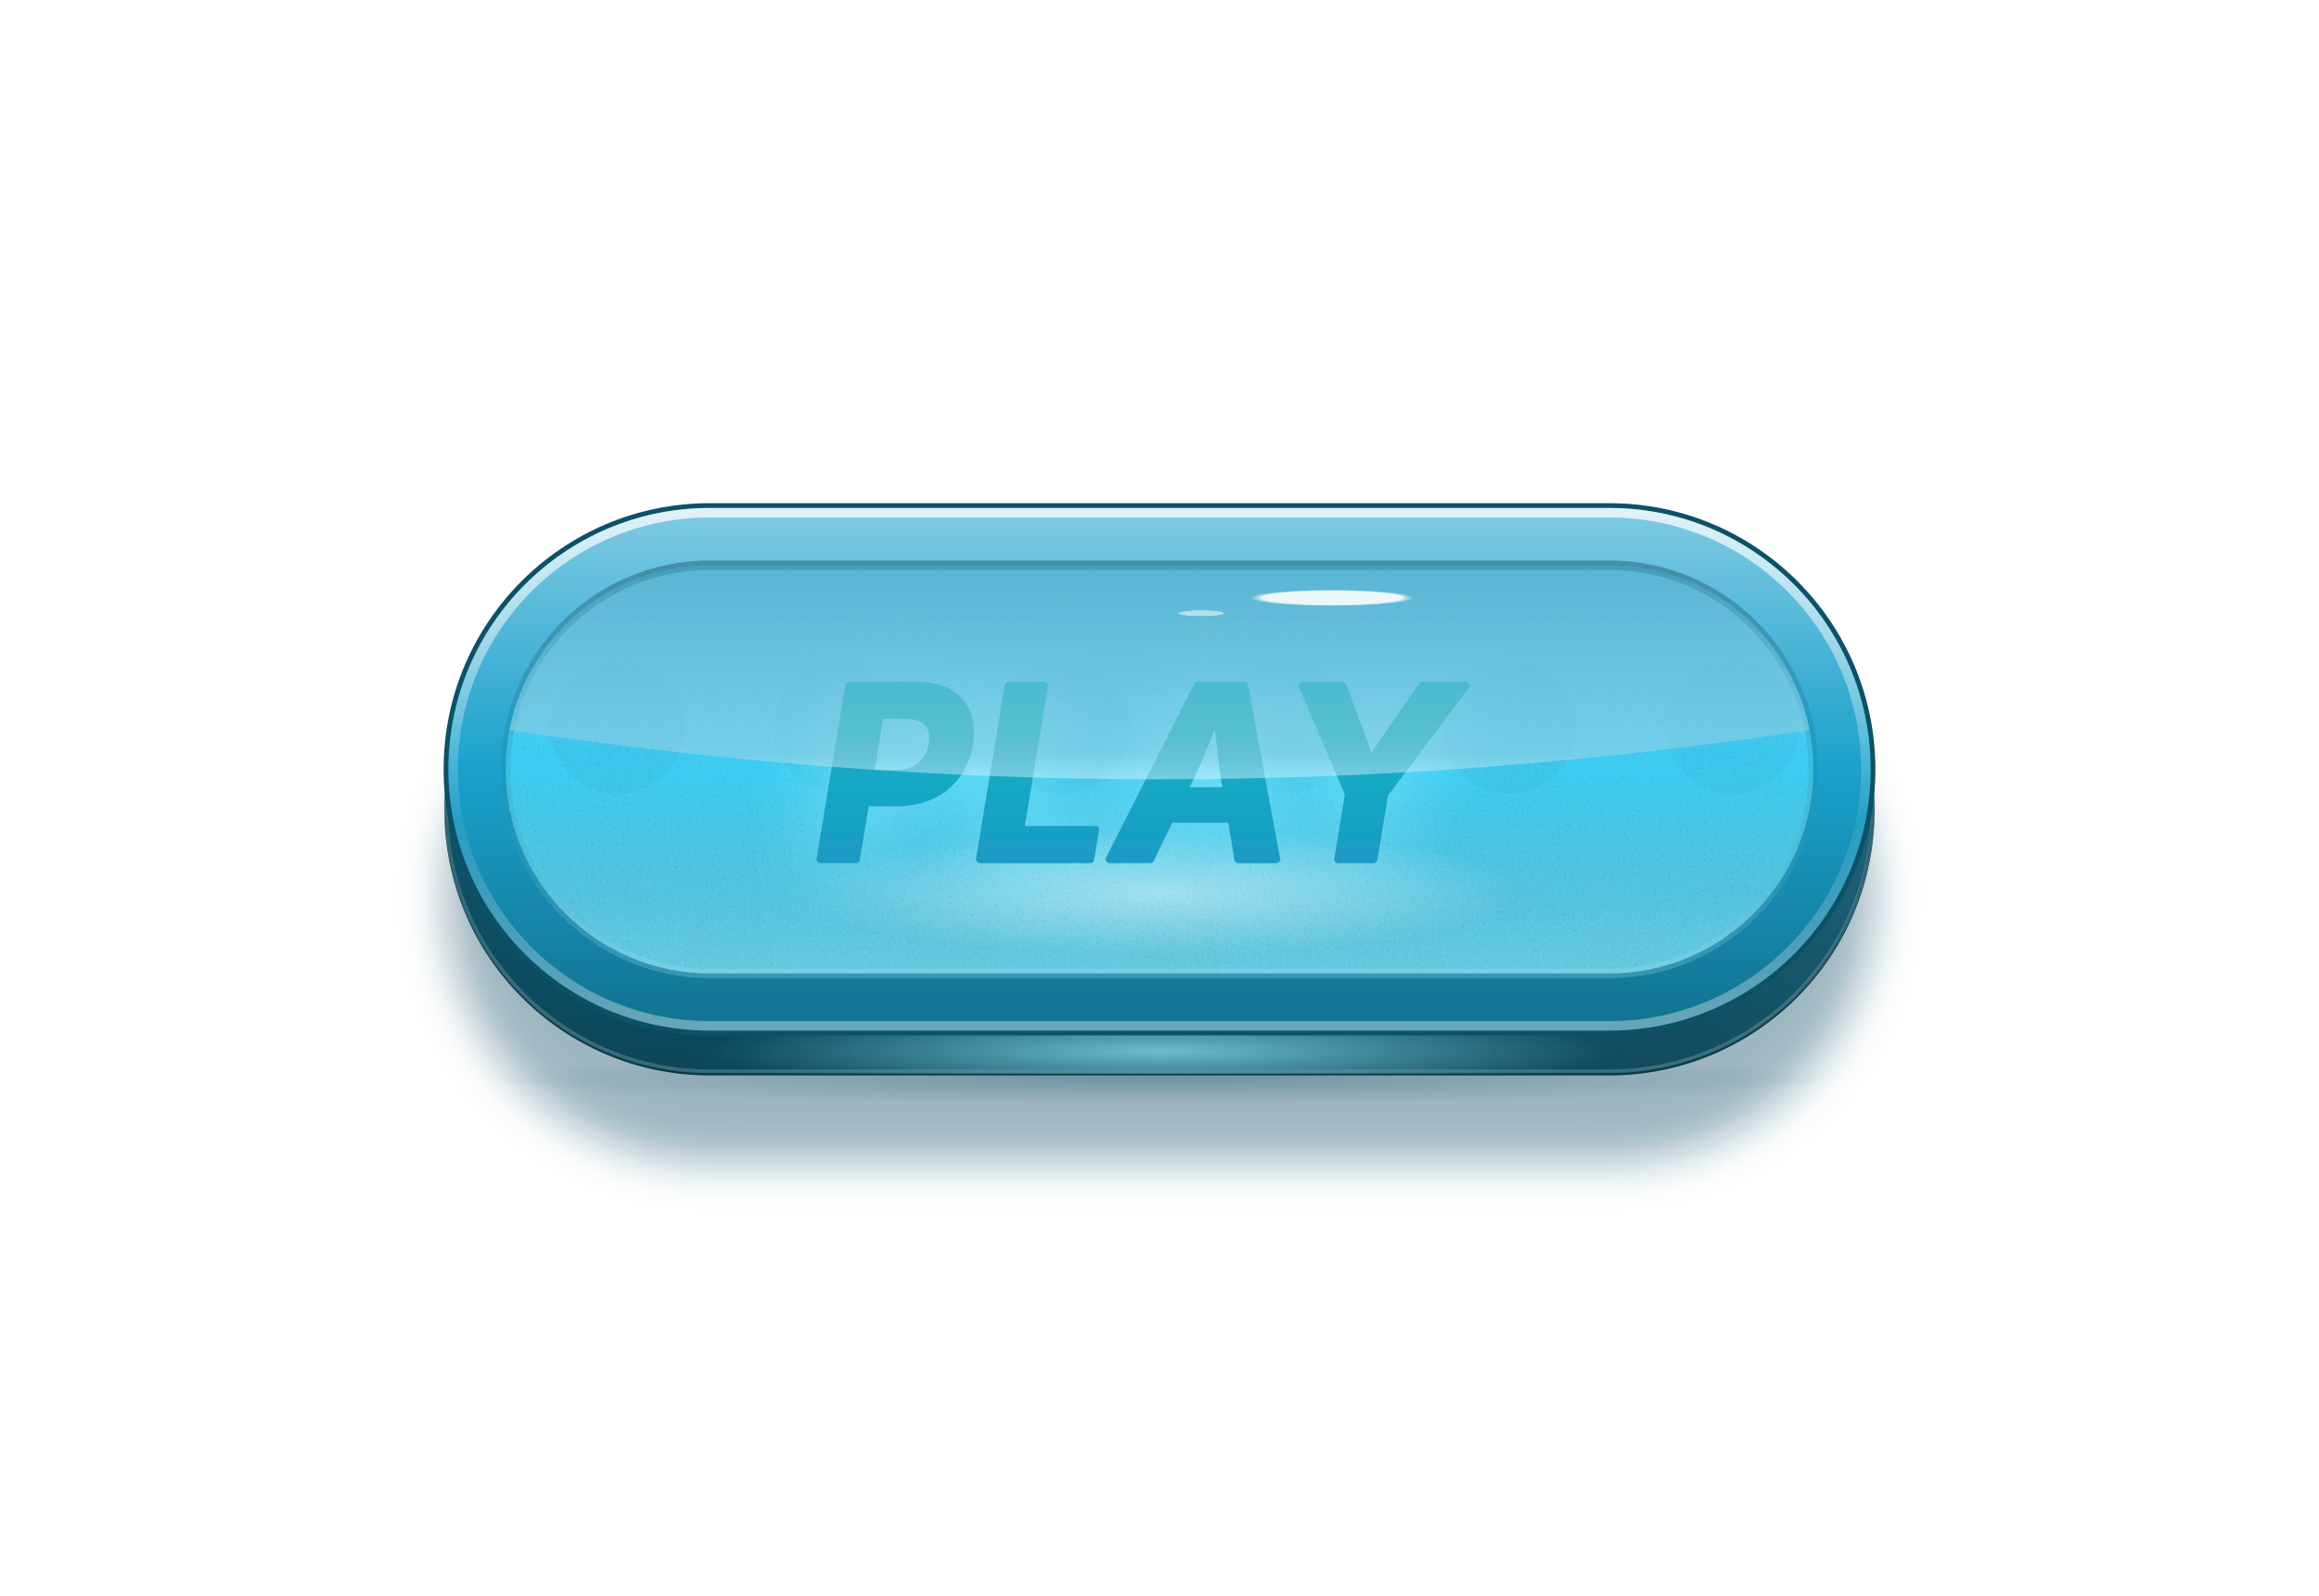
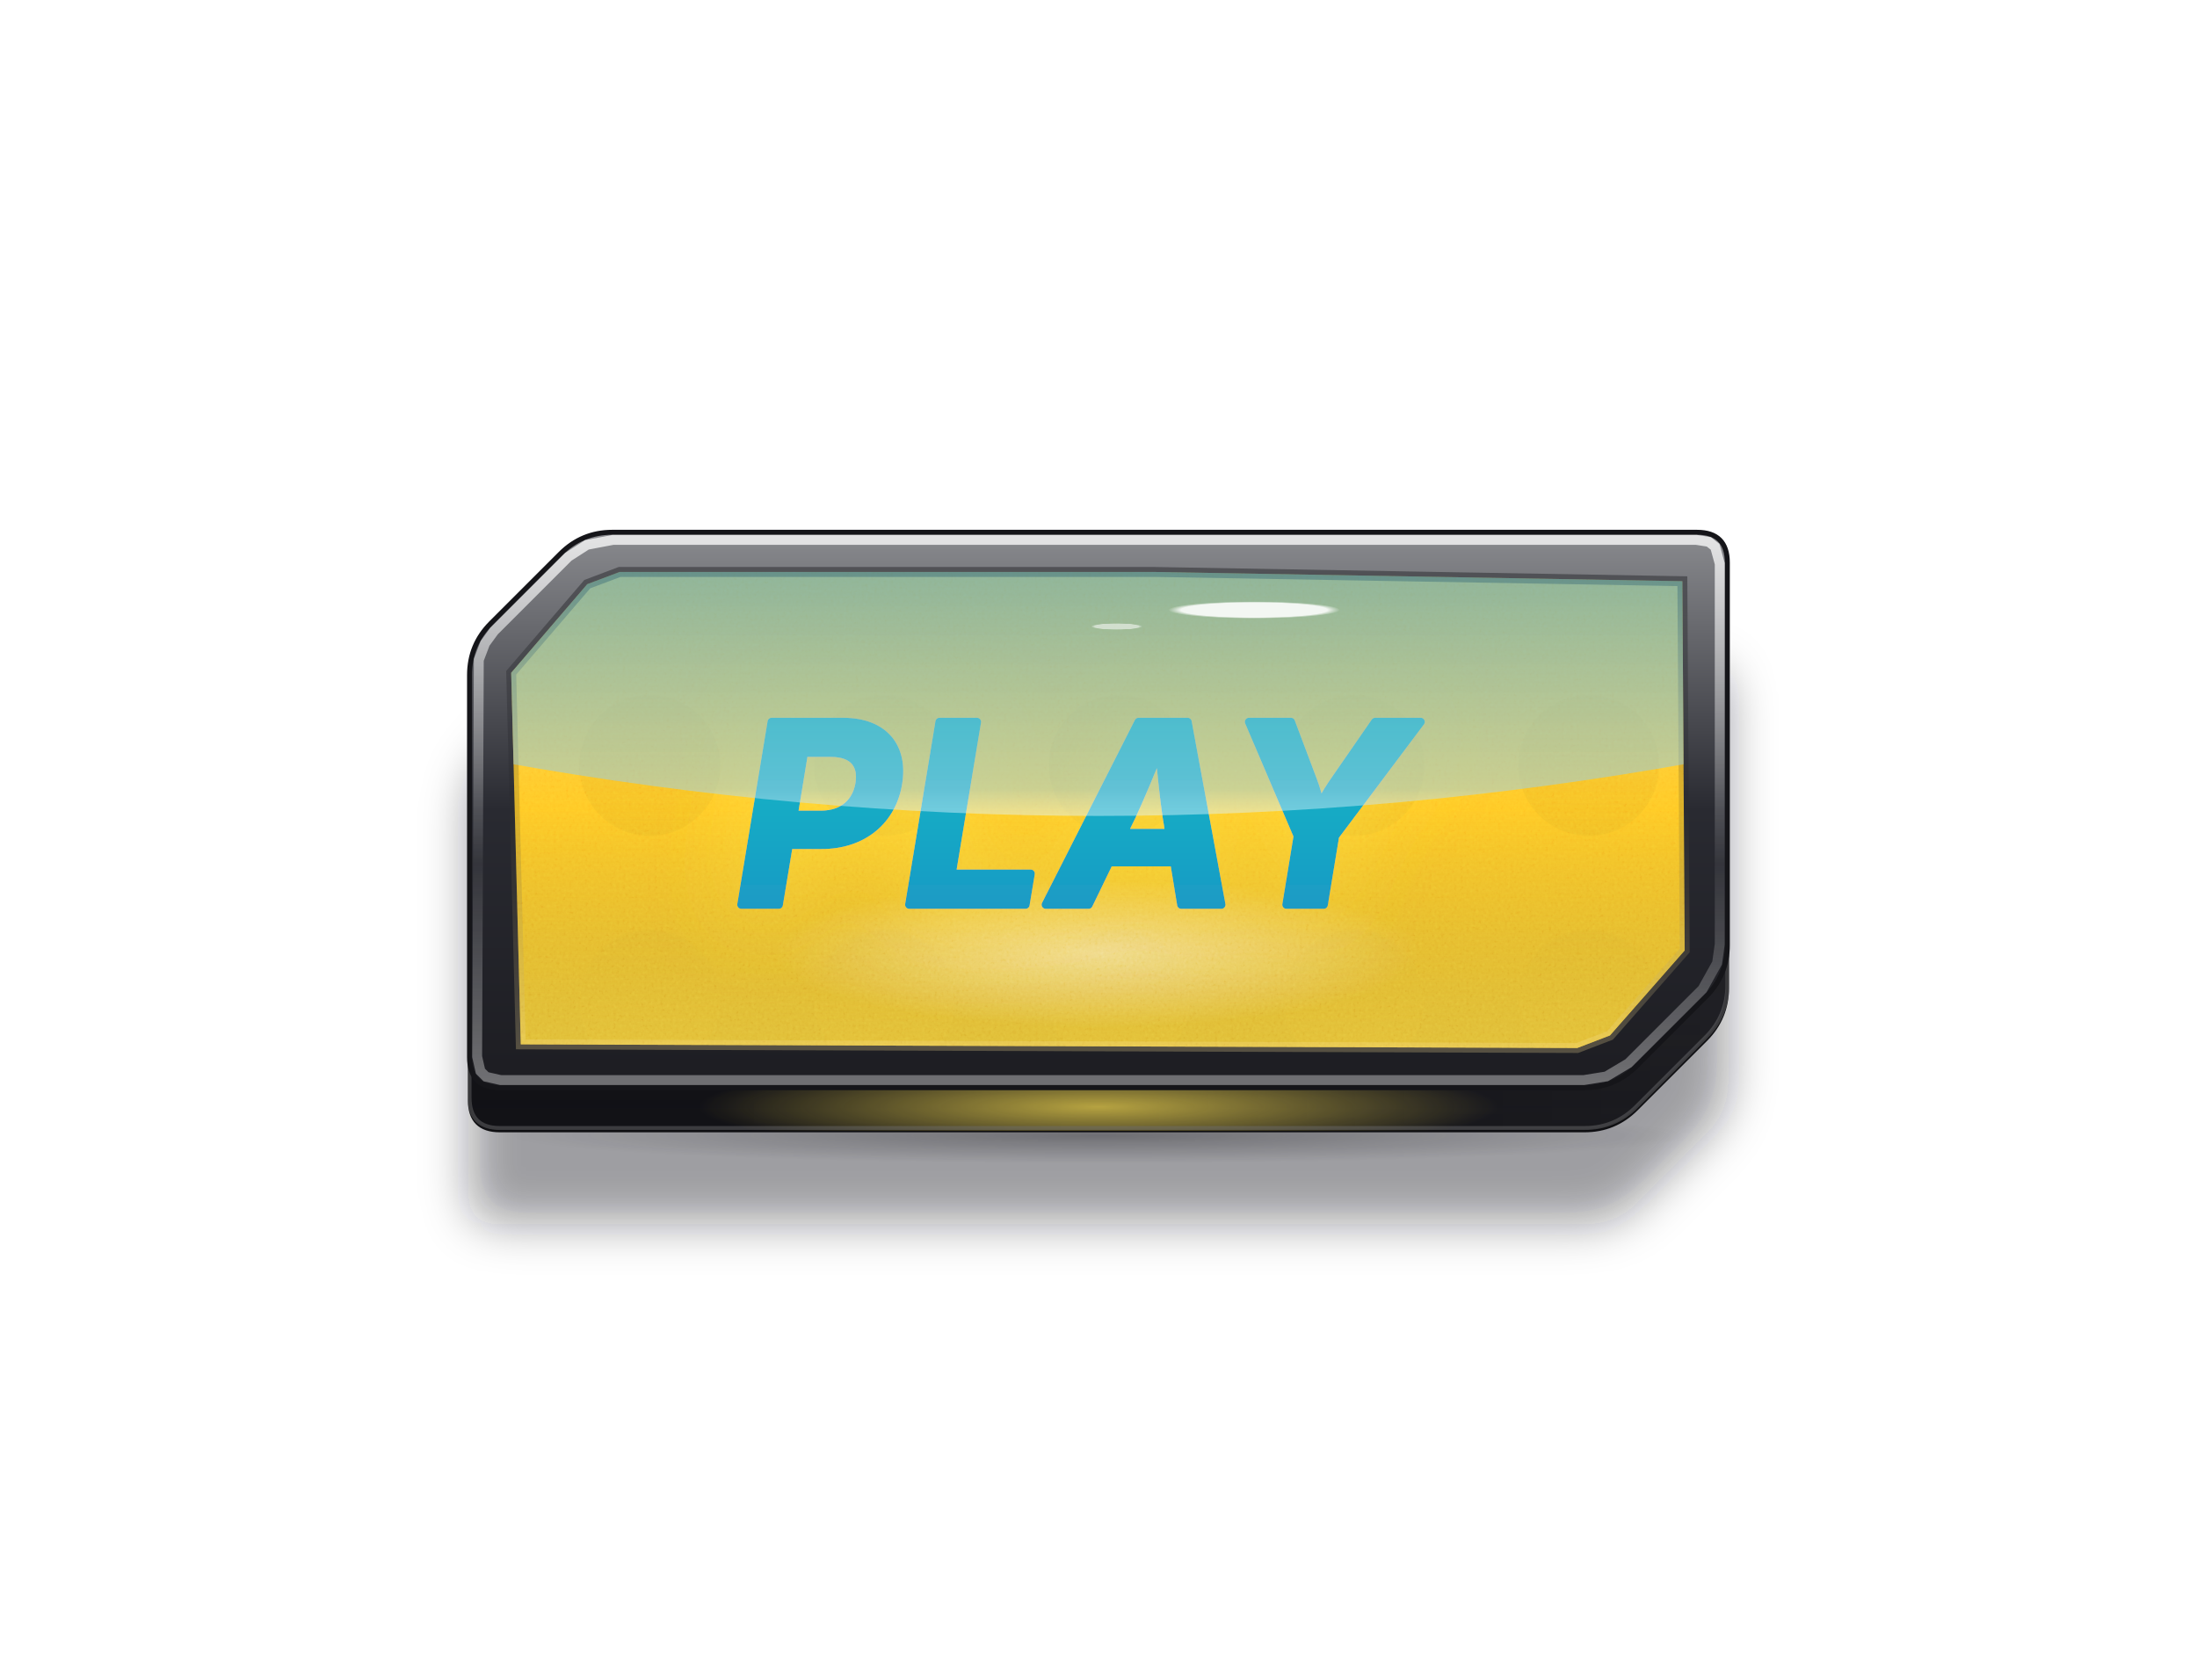
- <svg xmlns="http://www.w3.org/2000/svg" width="738.358" height="508" viewBox="-90 -90 738.358 508" font-family="'Russo One', Inter, sans-serif" data-shell="52.0 71.0 454.4 168.0" role="img" aria-label="PLAY, default state">
+ <svg xmlns="http://www.w3.org/2000/svg" width="664.438" height="508" viewBox="-90 -90 664.438 508" font-family="'Russo One', Inter, sans-serif" data-shell="52.0 71.0 380.4 168.0" role="img" aria-label="PLAY, default state">
  <defs>
    <linearGradient id="b16band" x1="0.500" y1="1.000" x2="0.500" y2="0.000">
-       <stop offset="0" stop-color="#12718f" />
-       <stop offset=".5" stop-color="#1aa1cc" />
-       <stop offset="1" stop-color="#81cbe3" />
+       <stop offset="0" stop-color="#1d1d22" />
+       <stop offset=".5" stop-color="#292a31" />
+       <stop offset="1" stop-color="#898a8e" />
    </linearGradient>
    <linearGradient id="b16ext" x1="1" y1="0.5" x2="0" y2="0.5">
-       <stop offset="0" stop-color="#1d647a" />
-       <stop offset="0.55" stop-color="#0f5a72" />
-       <stop offset="1" stop-color="#0e566c" />
+       <stop offset="0" stop-color="#25252a" />
+       <stop offset="0.55" stop-color="#17171c" />
+       <stop offset="1" stop-color="#16161b" />
    </linearGradient>
    <linearGradient id="b16extv" x1="0" y1="0" x2="0" y2="1">
-       <stop offset="0.5" stop-color="#072833" stop-opacity="0" />
-       <stop offset="1" stop-color="#072833" stop-opacity="0.38" />
+       <stop offset="0.5" stop-color="#0a0a0d" stop-opacity="0" />
+       <stop offset="1" stop-color="#0a0a0d" stop-opacity="0.38" />
    </linearGradient>
    <radialGradient id="b16ct">
-       <stop offset="0" stop-color="#0A4A62" stop-opacity="1" />
-       <stop offset="1" stop-color="#0A4A62" stop-opacity="0" />
+       <stop offset="0" stop-color="#0B0B12" stop-opacity="1" />
+       <stop offset="1" stop-color="#0B0B12" stop-opacity="0" />
    </radialGradient>
    <clipPath id="b16ec">
-       <path d="M 136 36 H 422.358 A 84 84 0 0 1 506.358 120 V 120 A 84 84 0 0 1 422.358 204 H 136 A 84 84 0 0 1 52 120 V 120 A 84 84 0 0 1 136 36 Z" transform="translate(0 13.0)" />
+       <path d="M 79.5 42.5 Q 86.0 36.0 95.2 36.0 L 423.2 36.0 Q 432.4 36.0 432.4 45.2 L 432.4 160.8 Q 432.4 170.0 425.9 176.5 L 404.9 197.5 Q 398.4 204.0 389.2 204.0 L 61.2 204.0 Q 52.0 204.0 52.0 194.8 L 52.0 79.2 Q 52.0 70.0 58.5 63.5 Z" transform="translate(0 13.0)" />
    </clipPath>
    <radialGradient id="b16eg">
-       <stop offset="0" stop-color="#95f1ff" stop-opacity="1" />
-       <stop offset="1" stop-color="#95f1ff" stop-opacity="0" />
+       <stop offset="0" stop-color="#ffe353" stop-opacity="1" />
+       <stop offset="1" stop-color="#ffe353" stop-opacity="0" />
    </radialGradient>
    <pattern id="b16pt" width="71.0" height="71.0" patternUnits="userSpaceOnUse" patternTransform="rotate(0)">
-       <circle cx="35.5" cy="35.5" r="21.3" fill="#2ca0c1" />
+       <circle cx="35.5" cy="35.5" r="21.3" fill="#cca11e" />
    </pattern>
    <linearGradient id="b16pmg" x1="0.500" y1="1.000" x2="0.500" y2="0.000">
      <stop offset="0" stop-color="#fff" />
      <stop offset=".85" stop-color="#000" />
    </linearGradient>
    <mask id="b16pm">
-       <rect x="51" y="35" width="456.358" height="170" fill="url(#b16pmg)" />
+       <rect x="44" y="28" width="396.438" height="184" fill="url(#b16pmg)" />
    </mask>
    <linearGradient id="b16rim" x1="0.500" y1="1.000" x2="0.500" y2="0.000">
      <stop offset="0" stop-color="#ffffff" stop-opacity="0.45" />
      <stop offset=".4" stop-color="#ffffff" stop-opacity="0.08" />
      <stop offset="1" stop-color="#ffffff" stop-opacity="0.95" />
    </linearGradient>
    <linearGradient id="b16face" x1="0.500" y1="1.000" x2="0.500" y2="0.000">
-       <stop offset="0" stop-color="#2893b1" />
-       <stop offset="0.50" stop-color="#37c8f1" />
-       <stop offset="1" stop-color="#79daf6" />
+       <stop offset="0" stop-color="#bc941b" />
+       <stop offset="0.50" stop-color="#ffc925" />
+       <stop offset="1" stop-color="#ffdb6d" />
    </linearGradient>
    <linearGradient id="b16ie" x1="0.500" y1="1.000" x2="0.500" y2="0.000">
-       <stop offset="0" stop-color="rgba(165,230,249,0.55)" />
-       <stop offset=".55" stop-color="rgba(17,105,133,0.35)" />
-       <stop offset="1" stop-color="rgba(11,68,86,0.90)" />
+       <stop offset="0" stop-color="rgba(255,231,157,0.55)" />
+       <stop offset=".55" stop-color="rgba(27,27,32,0.35)" />
+       <stop offset="1" stop-color="rgba(17,18,21,0.90)" />
    </linearGradient>
    <linearGradient id="b16ig" x1="0.500" y1="1.000" x2="0.500" y2="0.000">
-       <stop offset="0" stop-color="#95f1ff" stop-opacity="0.55" />
-       <stop offset="0.55" stop-color="#95f1ff" stop-opacity="0" />
+       <stop offset="0" stop-color="#ffe353" stop-opacity="0.55" />
+       <stop offset="0.55" stop-color="#ffe353" stop-opacity="0" />
    </linearGradient>
    <linearGradient id="b16gl" x1="0" y1="0" x2="0" y2="1">
      <stop offset="0" stop-color="#3d97b6" stop-opacity="0.58" />
      <stop offset="0.89" stop-color="#9fd1e2" stop-opacity="0.55" />
      <stop offset="1" stop-color="#e1f7ff" stop-opacity="0.46" />
    </linearGradient>
    <radialGradient id="b16sp">
      <stop offset="0" stop-color="#ffffff" stop-opacity="1" />
      <stop offset="0.85" stop-color="#ffffff" stop-opacity="1" />
      <stop offset="0.92" stop-color="#ffffff" stop-opacity="0.50" />
      <stop offset="1" stop-color="#ffffff" stop-opacity="0" />
    </radialGradient>
    <radialGradient id="b16bl">
      <stop offset="0" stop-color="#ffffff" stop-opacity="1" />
      <stop offset="1" stop-color="#ffffff" stop-opacity="0" />
    </radialGradient>
    <linearGradient id="b16tg" x1="0" y1="0" x2="0" y2="1">
      <stop offset="0" stop-color="#0db9c5" />
      <stop offset="1" stop-color="#1b9bc5" />
    </linearGradient>
    <filter id="b16tf" x="-70%" y="-70%" width="240%" height="240%" color-interpolation-filters="sRGB">
      <feDropShadow dx="-0.0" dy="4.5" stdDeviation="0.3" flood-color="#FFFFFF" flood-opacity="0.52" />
      <feDropShadow dx="0.0" dy="-4.5" stdDeviation="0.3" flood-color="#04080E" flood-opacity="0.44" />
-       <feDropShadow dx="0.0" dy="5.7" stdDeviation="1.4" flood-color="#659db3" flood-opacity="0.45" />
-       <feDropShadow dx="0" dy="0" stdDeviation="4.5" flood-color="#8FF0FF" flood-opacity="1.00" />
-       <feDropShadow dx="0" dy="0" stdDeviation="12.0" flood-color="#8FF0FF" flood-opacity="0.60" />
+       <feDropShadow dx="0.0" dy="5.7" stdDeviation="1.4" flood-color="#0b0c0e" flood-opacity="0.45" />
+       <feDropShadow dx="0" dy="0" stdDeviation="4.5" flood-color="#FFE24A" flood-opacity="1.00" />
+       <feDropShadow dx="0" dy="0" stdDeviation="12.0" flood-color="#FFE24A" flood-opacity="0.60" />
    </filter>
    <clipPath id="b16fc">
-       <path d="M 136 55 H 422.358 A 65 65 0 0 1 487.358 120 V 120 A 65 65 0 0 1 422.358 185 H 136 A 65 65 0 0 1 71 120 V 120 A 65 65 0 0 1 136 55 Z" />
+       <path d="M 259.1 48 L 418.8 50.8 L 419.5 162.5 L 396.9 188.2 L 387 192 L 67.5 190.9 L 64.6 78.5 L 87.6 51.7 L 97.4 48 Z" />
    </clipPath>
    <clipPath id="b16oc">
-       <path d="M 136 36 H 422.358 A 84 84 0 0 1 506.358 120 V 120 A 84 84 0 0 1 422.358 204 H 136 A 84 84 0 0 1 52 120 V 120 A 84 84 0 0 1 136 36 Z" />
+       <path d="M 79.5 42.5 Q 86.0 36.0 95.2 36.0 L 423.2 36.0 Q 432.4 36.0 432.4 45.2 L 432.4 160.8 Q 432.4 170.0 425.9 176.5 L 404.9 197.5 Q 398.4 204.0 389.2 204.0 L 61.2 204.0 Q 52.0 204.0 52.0 194.8 L 52.0 79.2 Q 52.0 70.0 58.5 63.5 Z" />
    </clipPath>
    <filter id="b16sb" x="-40%" y="-40%" width="180%" height="180%">
      <feGaussianBlur stdDeviation="7.0" />
    </filter>
    <filter id="b16nz" x="-5%" y="-5%" width="110%" height="110%">
      <feTurbulence type="fractalNoise" baseFrequency="1.05" numOctaves="2" seed="7" stitchTiles="stitch" />
      <feColorMatrix type="saturate" values="0" />
      <feComponentTransfer>
        <feFuncR type="linear" slope="2.6" intercept="-0.8" />
        <feFuncG type="linear" slope="2.6" intercept="-0.8" />
        <feFuncB type="linear" slope="2.6" intercept="-0.8" />
      </feComponentTransfer>
    </filter>
  </defs>
  <g opacity="1.00" transform="translate(0 35.0)">
    <g id="b16_cast-shadow">
-       <path d="M 136 36 H 422.358 A 84 84 0 0 1 506.358 120 V 120 A 84 84 0 0 1 422.358 204 H 136 A 84 84 0 0 1 52 120 V 120 A 84 84 0 0 1 136 36 Z" transform="translate(-0.0 41.0)" fill="#0A4A62" opacity="0.40" filter="url(#b16sb)" />
+       <path d="M 79.5 42.5 Q 86.0 36.0 95.2 36.0 L 423.2 36.0 Q 432.4 36.0 432.4 45.2 L 432.4 160.8 Q 432.4 170.0 425.9 176.5 L 404.9 197.5 Q 398.4 204.0 389.2 204.0 L 61.2 204.0 Q 52.0 204.0 52.0 194.8 L 52.0 79.2 Q 52.0 70.0 58.5 63.5 Z" transform="translate(-0.0 41.0)" fill="#0B0B12" opacity="0.40" filter="url(#b16sb)" />
    </g>
    <g id="b16_contact-shadow">
-       <ellipse cx="279.2" cy="218.5" rx="213.5" ry="8.4" fill="url(#b16ct)" opacity="0.32" />
+       <ellipse cx="242.2" cy="218.5" rx="178.8" ry="8.4" fill="url(#b16ct)" opacity="0.32" />
    </g>
    <g transform="translate(0 0)">
      <g id="b16_extrusion">
        <g>
-           <path d="M 136 36 H 422.358 A 84 84 0 0 1 506.358 120 V 120 A 84 84 0 0 1 422.358 204 H 136 A 84 84 0 0 1 52 120 V 120 A 84 84 0 0 1 136 36 Z" transform="translate(0 2.2)" fill="url(#b16ext)" />
-           <path d="M 136 36 H 422.358 A 84 84 0 0 1 506.358 120 V 120 A 84 84 0 0 1 422.358 204 H 136 A 84 84 0 0 1 52 120 V 120 A 84 84 0 0 1 136 36 Z" transform="translate(0 4.3)" fill="url(#b16ext)" />
-           <path d="M 136 36 H 422.358 A 84 84 0 0 1 506.358 120 V 120 A 84 84 0 0 1 422.358 204 H 136 A 84 84 0 0 1 52 120 V 120 A 84 84 0 0 1 136 36 Z" transform="translate(0 6.5)" fill="url(#b16ext)" />
-           <path d="M 136 36 H 422.358 A 84 84 0 0 1 506.358 120 V 120 A 84 84 0 0 1 422.358 204 H 136 A 84 84 0 0 1 52 120 V 120 A 84 84 0 0 1 136 36 Z" transform="translate(0 8.7)" fill="url(#b16ext)" />
-           <path d="M 136 36 H 422.358 A 84 84 0 0 1 506.358 120 V 120 A 84 84 0 0 1 422.358 204 H 136 A 84 84 0 0 1 52 120 V 120 A 84 84 0 0 1 136 36 Z" transform="translate(0 10.8)" fill="url(#b16ext)" />
-           <path d="M 136 36 H 422.358 A 84 84 0 0 1 506.358 120 V 120 A 84 84 0 0 1 422.358 204 H 136 A 84 84 0 0 1 52 120 V 120 A 84 84 0 0 1 136 36 Z" transform="translate(0 13.0)" fill="url(#b16ext)" stroke="#0a3b4a" stroke-width="1" />
-           <path d="M 136 36 H 422.358 A 84 84 0 0 1 506.358 120 V 120 A 84 84 0 0 1 422.358 204 H 136 A 84 84 0 0 1 52 120 V 120 A 84 84 0 0 1 136 36 Z" transform="translate(0 13.0)" fill="url(#b16extv)" />
+           <path d="M 79.5 42.5 Q 86.0 36.0 95.2 36.0 L 423.2 36.0 Q 432.4 36.0 432.4 45.2 L 432.4 160.8 Q 432.4 170.0 425.9 176.5 L 404.9 197.5 Q 398.4 204.0 389.2 204.0 L 61.2 204.0 Q 52.0 204.0 52.0 194.8 L 52.0 79.2 Q 52.0 70.0 58.5 63.5 Z" transform="translate(0 2.2)" fill="url(#b16ext)" />
+           <path d="M 79.5 42.5 Q 86.0 36.0 95.2 36.0 L 423.2 36.0 Q 432.4 36.0 432.4 45.2 L 432.4 160.8 Q 432.4 170.0 425.9 176.5 L 404.9 197.5 Q 398.4 204.0 389.2 204.0 L 61.2 204.0 Q 52.0 204.0 52.0 194.8 L 52.0 79.2 Q 52.0 70.0 58.5 63.5 Z" transform="translate(0 4.3)" fill="url(#b16ext)" />
+           <path d="M 79.5 42.5 Q 86.0 36.0 95.2 36.0 L 423.2 36.0 Q 432.4 36.0 432.4 45.2 L 432.4 160.8 Q 432.4 170.0 425.9 176.5 L 404.9 197.5 Q 398.4 204.0 389.2 204.0 L 61.2 204.0 Q 52.0 204.0 52.0 194.8 L 52.0 79.2 Q 52.0 70.0 58.5 63.5 Z" transform="translate(0 6.5)" fill="url(#b16ext)" />
+           <path d="M 79.5 42.5 Q 86.0 36.0 95.2 36.0 L 423.2 36.0 Q 432.4 36.0 432.4 45.2 L 432.4 160.8 Q 432.4 170.0 425.9 176.5 L 404.9 197.5 Q 398.4 204.0 389.2 204.0 L 61.2 204.0 Q 52.0 204.0 52.0 194.8 L 52.0 79.2 Q 52.0 70.0 58.5 63.5 Z" transform="translate(0 8.7)" fill="url(#b16ext)" />
+           <path d="M 79.5 42.5 Q 86.0 36.0 95.2 36.0 L 423.2 36.0 Q 432.4 36.0 432.4 45.2 L 432.4 160.8 Q 432.4 170.0 425.9 176.5 L 404.9 197.5 Q 398.4 204.0 389.2 204.0 L 61.2 204.0 Q 52.0 204.0 52.0 194.8 L 52.0 79.2 Q 52.0 70.0 58.5 63.5 Z" transform="translate(0 10.8)" fill="url(#b16ext)" />
+           <path d="M 79.5 42.5 Q 86.0 36.0 95.2 36.0 L 423.2 36.0 Q 432.4 36.0 432.4 45.2 L 432.4 160.8 Q 432.4 170.0 425.9 176.5 L 404.9 197.5 Q 398.4 204.0 389.2 204.0 L 61.2 204.0 Q 52.0 204.0 52.0 194.8 L 52.0 79.2 Q 52.0 70.0 58.5 63.5 Z" transform="translate(0 13.0)" fill="url(#b16ext)" stroke="#0f0f12" stroke-width="1" />
+           <path d="M 79.5 42.5 Q 86.0 36.0 95.2 36.0 L 423.2 36.0 Q 432.4 36.0 432.4 45.2 L 432.4 160.8 Q 432.4 170.0 425.9 176.5 L 404.9 197.5 Q 398.4 204.0 389.2 204.0 L 61.2 204.0 Q 52.0 204.0 52.0 194.8 L 52.0 79.2 Q 52.0 70.0 58.5 63.5 Z" transform="translate(0 13.0)" fill="url(#b16extv)" />
          <g clip-path="url(#b16ec)">
-             <ellipse cx="279.2" cy="209.8" rx="145.4" ry="14.3" fill="url(#b16eg)" opacity="0.69" />
+             <ellipse cx="242.2" cy="209.8" rx="121.7" ry="14.3" fill="url(#b16eg)" opacity="0.69" />
          </g>
-           <path d="M 136 36 H 422.358 A 84 84 0 0 1 506.358 120 V 120 A 84 84 0 0 1 422.358 204 H 136 A 84 84 0 0 1 52 120 V 120 A 84 84 0 0 1 136 36 Z" transform="translate(0 12.2)" fill="none" stroke="#6a99a8" stroke-width="1.2" opacity="0.45" />
+           <path d="M 79.5 42.5 Q 86.0 36.0 95.2 36.0 L 423.2 36.0 Q 432.4 36.0 432.4 45.2 L 432.4 160.8 Q 432.4 170.0 425.9 176.5 L 404.9 197.5 Q 398.4 204.0 389.2 204.0 L 61.2 204.0 Q 52.0 204.0 52.0 194.8 L 52.0 79.2 Q 52.0 70.0 58.5 63.5 Z" transform="translate(0 12.2)" fill="none" stroke="#6f6f72" stroke-width="1.2" opacity="0.45" />
        </g>
      </g>
      <g id="b16_shell" opacity="1.00">
-         <path d="M 136 36 H 422.358 A 84 84 0 0 1 506.358 120 V 120 A 84 84 0 0 1 422.358 204 H 136 A 84 84 0 0 1 52 120 V 120 A 84 84 0 0 1 136 36 Z" fill="url(#b16band)" stroke="#0d5166" stroke-width="1.5" />
-         <path d="M 136 38.3 H 422.358 A 81.7 81.7 0 0 1 504.058 120 V 120 A 81.7 81.7 0 0 1 422.358 201.7 H 136 A 81.7 81.7 0 0 1 54.3 120 V 120 A 81.7 81.7 0 0 1 136 38.3 Z" fill="none" stroke="url(#b16rim)" stroke-width="3.0" opacity="0.80" />
+         <path d="M 79.5 42.5 Q 86.0 36.0 95.2 36.0 L 423.2 36.0 Q 432.4 36.0 432.4 45.2 L 432.4 160.8 Q 432.4 170.0 425.9 176.5 L 404.9 197.5 Q 398.4 204.0 389.2 204.0 L 61.2 204.0 Q 52.0 204.0 52.0 194.8 L 52.0 79.2 Q 52.0 70.0 58.5 63.5 Z" fill="url(#b16band)" stroke="#151519" stroke-width="1.5" />
+         <path d="M 423 38.3 L 426.8 38.9 L 428.7 40.4 L 430.1 45.5 L 430.1 160.6 L 429.3 166.3 L 424.9 174.2 L 402.5 196.6 L 395.8 200.6 L 389 201.7 L 61.4 201.7 L 57 200.7 L 55.3 199 L 54.3 194.6 L 54.8 74.6 L 56.7 69.6 L 59.4 65.9 L 81.9 43.4 L 87.5 39.8 L 95.4 38.3 Z" fill="none" stroke="url(#b16rim)" stroke-width="3.0" opacity="0.80" />
      </g>
      <g data-oclip="1" clip-path="url(#b16oc)">
        <g id="b16_face" opacity="1.00">
-           <path d="M 136 55 H 422.358 A 65 65 0 0 1 487.358 120 V 120 A 65 65 0 0 1 422.358 185 H 136 A 65 65 0 0 1 71 120 V 120 A 65 65 0 0 1 136 55 Z" fill="url(#b16face)" />
+           <path d="M 259.1 48 L 418.8 50.8 L 419.5 162.5 L 396.9 188.2 L 387 192 L 67.5 190.9 L 64.6 78.5 L 87.6 51.7 L 97.4 48 Z" fill="url(#b16face)" />
          <g clip-path="url(#b16fc)">
-             <rect x="51" y="35" width="456.358" height="170" fill="url(#b16pt)" opacity="0.38" mask="url(#b16pm)" />
-             <path d="M 136 55 H 422.358 A 65 65 0 0 1 487.358 120 V 120 A 65 65 0 0 1 422.358 185 H 136 A 65 65 0 0 1 71 120 V 120 A 65 65 0 0 1 136 55 Z" fill="url(#b16ig)" />
-             <ellipse cx="279.2" cy="159.0" rx="114.9" ry="20.3" fill="url(#b16bl)" opacity="0.45" />
-             <rect x="71" y="55" width="416.358" height="130" filter="url(#b16nz)" opacity="0.15" style="mix-blend-mode:overlay" />
+             <rect x="44" y="28" width="396.438" height="184" fill="url(#b16pt)" opacity="0.38" mask="url(#b16pm)" />
+             <path d="M 259.1 48 L 418.8 50.8 L 419.5 162.5 L 396.9 188.2 L 387 192 L 67.5 190.9 L 64.6 78.5 L 87.6 51.7 L 97.4 48 Z" fill="url(#b16ig)" />
+             <ellipse cx="242.2" cy="163.2" rx="98.4" ry="22.5" fill="url(#b16bl)" opacity="0.45" />
+             <rect x="64" y="48" width="356.438" height="144" filter="url(#b16nz)" opacity="0.15" style="mix-blend-mode:overlay" />
          </g>
-           <path d="M 136 55 H 422.358 A 65 65 0 0 1 487.358 120 V 120 A 65 65 0 0 1 422.358 185 H 136 A 65 65 0 0 1 71 120 V 120 A 65 65 0 0 1 136 55 Z" fill="none" stroke="url(#b16ie)" stroke-width="3.0" opacity="0.45" />
+           <path d="M 259.1 48 L 418.8 50.8 L 419.5 162.5 L 396.9 188.2 L 387 192 L 67.5 190.9 L 64.6 78.5 L 87.6 51.7 L 97.4 48 Z" fill="none" stroke="url(#b16ie)" stroke-width="3.0" opacity="0.45" />
        </g>
        <g id="b16_content" opacity="1.00">
-           <text x="271.2" y="121.0" font-size="76.0" font-weight="700" font-style="italic" letter-spacing="0.020em" fill="url(#b16tg)" stroke="url(#b16tg)" stroke-width="2.5" stroke-linejoin="round" paint-order="stroke" text-anchor="middle" dominant-baseline="central" filter="url(#b16tf)">PLAY</text>
+           <text x="234.2" y="121.0" font-size="76.0" font-weight="700" font-style="italic" letter-spacing="0.020em" fill="url(#b16tg)" stroke="url(#b16tg)" stroke-width="2.5" stroke-linejoin="round" paint-order="stroke" text-anchor="middle" dominant-baseline="central" filter="url(#b16tf)">PLAY</text>
        </g>
        <g id="b16_gloss" opacity="1.00" clip-path="url(#b16fc)">
-           <path d="M 69 53 H 489.358 V 107.0 Q 279.2 139.4 69 107.0 Z" fill="url(#b16gl)" />
+           <path d="M 62 46 H 422.438 V 105.6 Q 242.2 138.0 62 105.6 Z" fill="url(#b16gl)" />
        </g>
        <g id="b16_specular" opacity="1.00" clip-path="url(#b16fc)">
-           <g transform="rotate(0.0 334.1 65.4)">
-             <ellipse cx="334.1" cy="65.4" rx="26.0" ry="2.6" fill="url(#b16sp)" opacity="0.88" />
-             <ellipse cx="292.5" cy="70.3" rx="7.8" ry="1.0" fill="url(#b16sp)" opacity="0.53" />
+           <g transform="rotate(0.0 289.3 59.5)">
+             <ellipse cx="289.3" cy="59.5" rx="26.0" ry="2.6" fill="url(#b16sp)" opacity="0.88" />
+             <ellipse cx="247.7" cy="64.5" rx="7.8" ry="1.0" fill="url(#b16sp)" opacity="0.53" />
          </g>
        </g>
      </g>
    </g>
  </g>
</svg>
